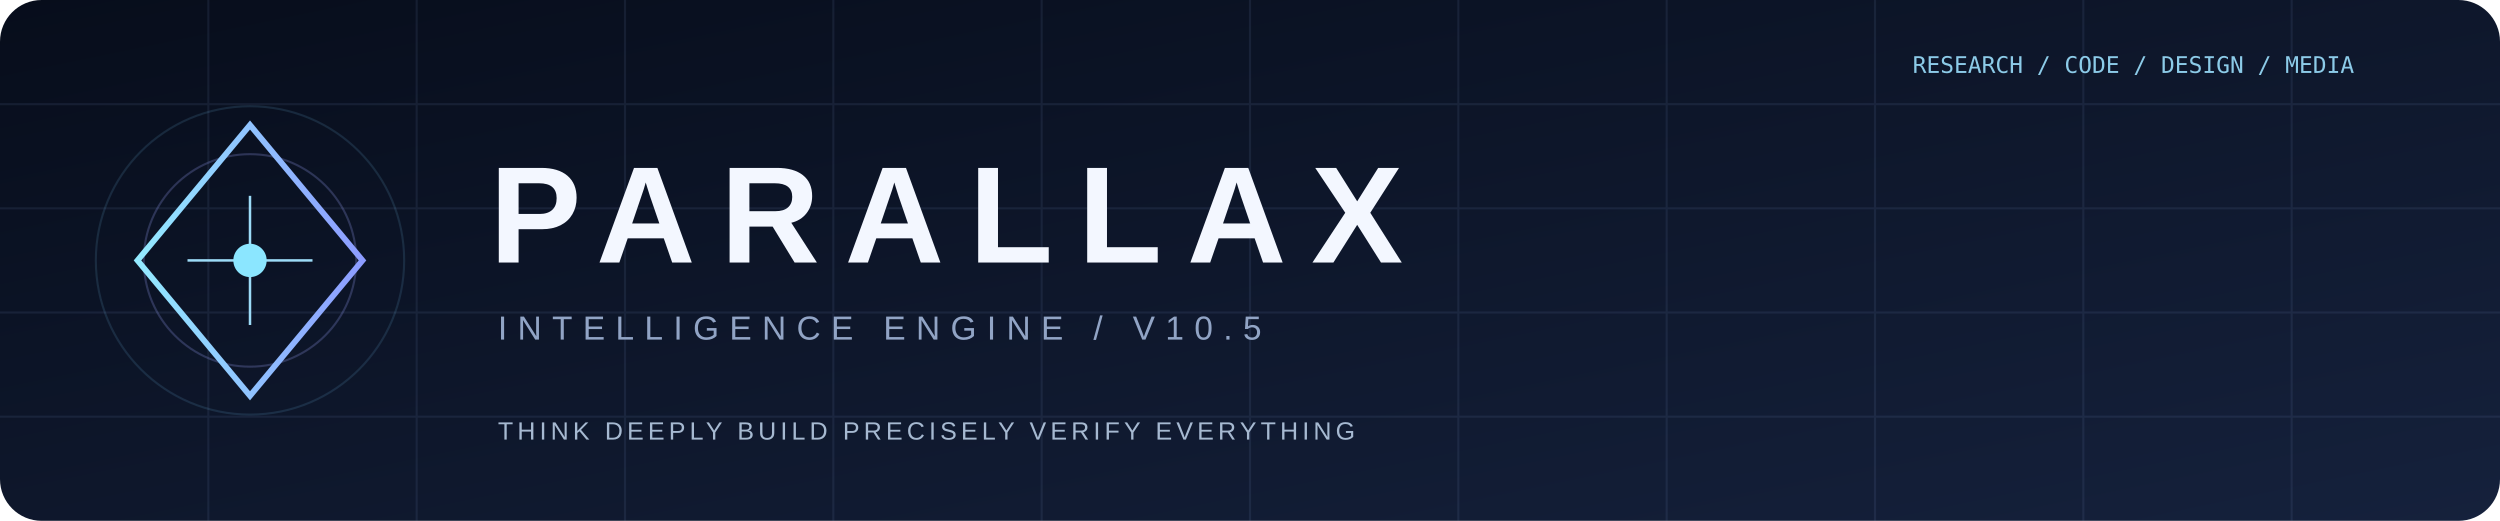
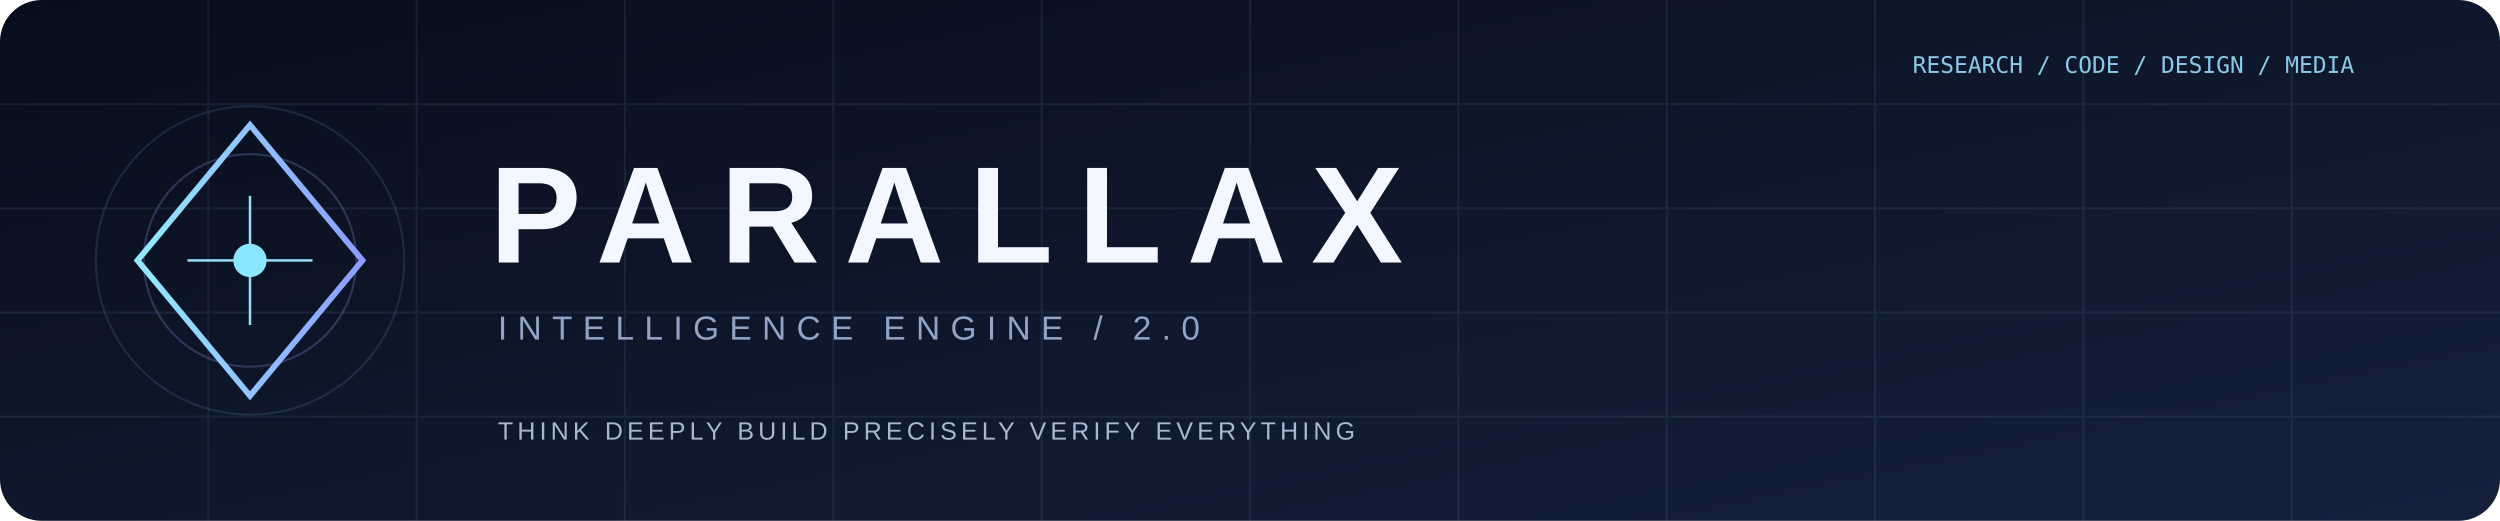
<svg xmlns="http://www.w3.org/2000/svg" viewBox="0 0 1200 250" role="img" aria-labelledby="t d">
  <defs>
    <linearGradient id="bg" x2="1" y2="1">
      <stop stop-color="#070d1b" />
      <stop offset="1" stop-color="#15213c" />
    </linearGradient>
    <linearGradient id="glow" x2="1" y2="0">
      <stop stop-color="#93eaff" />
      <stop offset="1" stop-color="#8d9cff" />
    </linearGradient>
  </defs>
  <rect width="1200" height="250" fill="url(#bg)" rx="20" />
  <g stroke="#7593c3" stroke-opacity=".12" stroke-width="1">
    <path d="M0 50H1200M0 100H1200M0 150H1200M0 200H1200M100 0V250M200 0V250M300 0V250M400 0V250M500 0V250M600 0V250M700 0V250M800 0V250M900 0V250M1000 0V250M1100 0V250" />
  </g>
  <g fill="none" transform="translate(120 125)">
    <circle r="74" stroke="#7dcfff" stroke-opacity=".13" />
    <circle r="51" stroke="#9ba4fa" stroke-opacity=".24" />
    <path d="M0-65L54 0 0 65 -54 0Z" stroke="url(#glow)" stroke-width="2.8" />
    <path d="M-30 0H30M0-31V31" stroke="#9cdbf7" stroke-width="1.2" />
    <circle r="8" fill="#8be6ff" />
  </g>
  <text x="235" y="126" fill="#f3f7ff" font-size="66" font-family="Arial,Helvetica,sans-serif" letter-spacing="12" font-weight="700">PARALLAX</text>
-   <text x="239" y="163" fill="#91a4c5" font-family="Arial,Helvetica,sans-serif" letter-spacing="5" font-size="16">INTELLIGENCE ENGINE  /  V10.5</text>
+   <text x="239" y="163" fill="#91a4c5" font-family="Arial,Helvetica,sans-serif" letter-spacing="5" font-size="16">INTELLIGENCE ENGINE  /  2.0</text>
  <path d="M238 190H916" stroke="url(#glow)" stroke-opacity=".42" stroke-width="1" />
  <text x="239" y="211" fill="#a6b9d1" font-size="12" font-family="Arial,Helvetica,sans-serif" letter-spacing="2">THINK DEEPLY     BUILD PRECISELY     VERIFY EVERYTHING</text>
  <text x="1130" y="35" fill="#8ccbe8" font-size="11" font-family="monospace" text-anchor="end">RESEARCH / CODE / DESIGN / MEDIA</text>
</svg>
